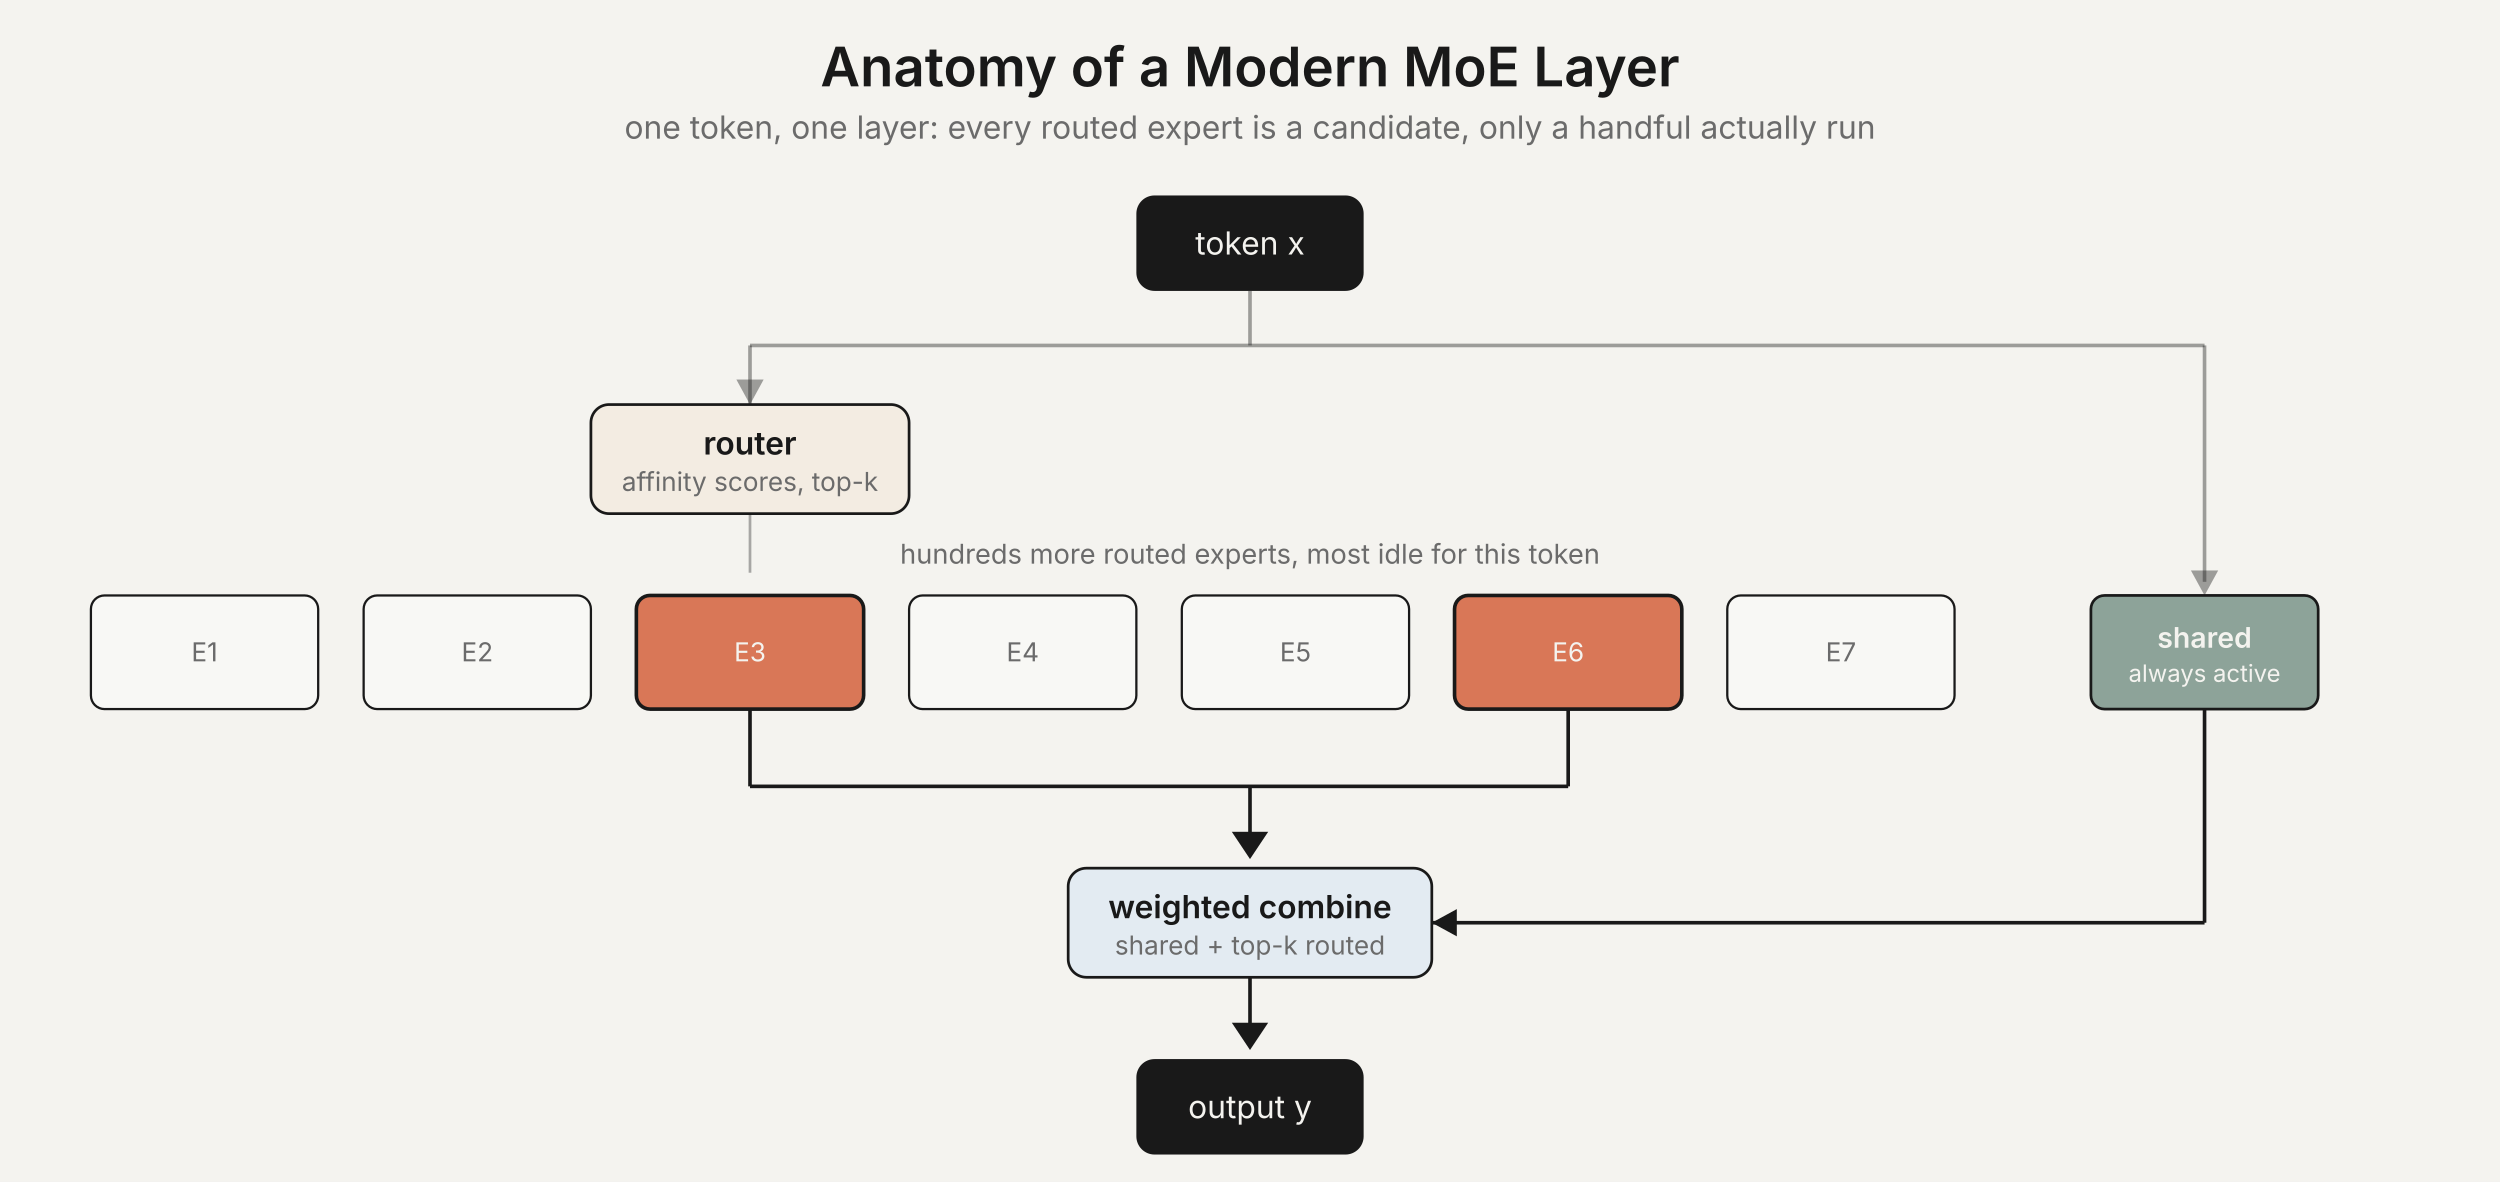
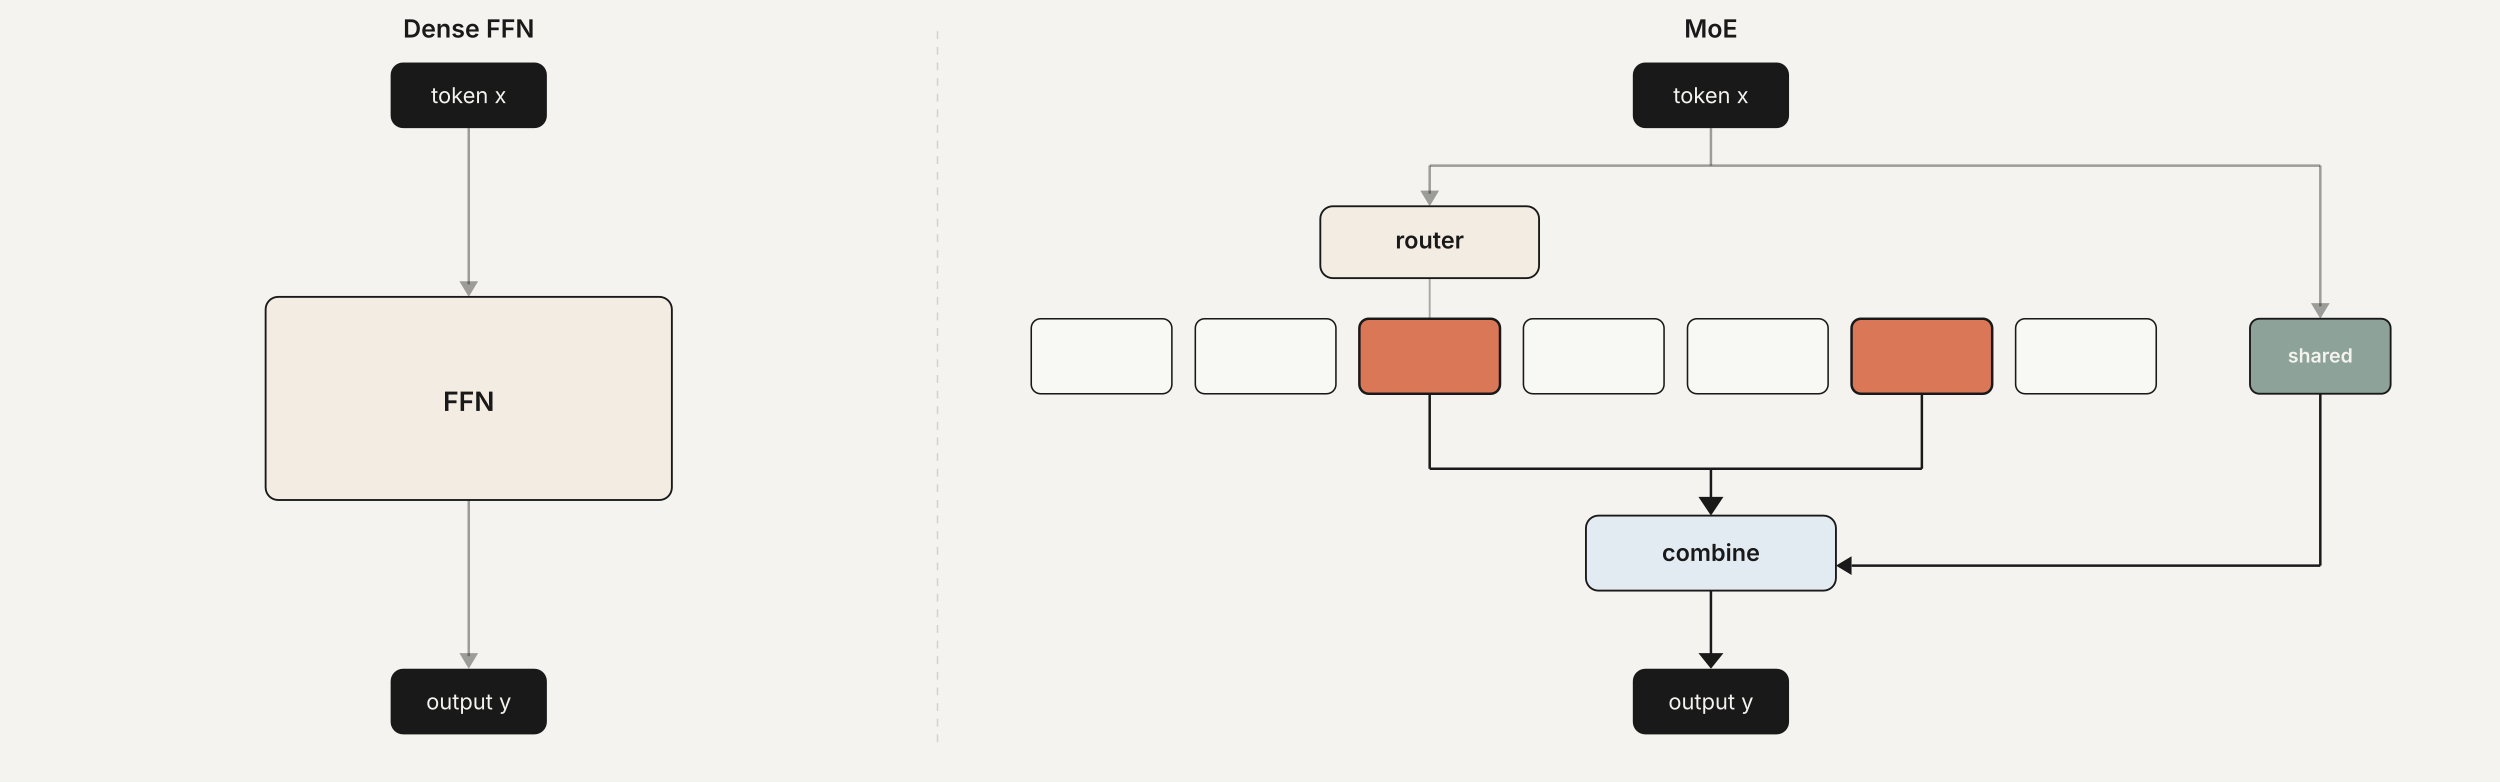
- <svg xmlns="http://www.w3.org/2000/svg" viewBox="0 0 1100 520" font-family="Inter, -apple-system, sans-serif">
-   <rect x="0" y="0" width="1100" height="520" fill="#F4F3EF" />
-   <text x="550" y="38" text-anchor="middle" font-size="24" font-weight="600" fill="#191919">Anatomy of a Modern MoE Layer</text>
-   <text x="550" y="61" text-anchor="middle" font-size="14" fill="#6B6B6B">one token, one layer: every routed expert is a candidate, only a handful actually run</text>
-   <rect x="500" y="86" width="100" height="42" rx="8" fill="#191919" />
-   <text x="550" y="112" text-anchor="middle" font-size="14" fill="#F4F3EF">token x</text>
-   <line x1="550" y1="128" x2="550" y2="152" stroke="#191919" stroke-opacity="0.4" stroke-width="1.6" />
-   <line x1="550" y1="152" x2="330" y2="152" stroke="#191919" stroke-opacity="0.4" stroke-width="1.6" />
-   <line x1="330" y1="152" x2="330" y2="178" stroke="#191919" stroke-opacity="0.4" stroke-width="1.6" />
-   <polygon points="330,178 324,167 336,167" fill="#191919" fill-opacity="0.4" />
-   <line x1="550" y1="152" x2="970" y2="152" stroke="#191919" stroke-opacity="0.4" stroke-width="1.6" />
-   <line x1="970" y1="152" x2="970" y2="256" stroke="#191919" stroke-opacity="0.4" stroke-width="1.6" />
-   <polygon points="970,262 964,251 976,251" fill="#191919" fill-opacity="0.4" />
-   <rect x="260" y="178" width="140" height="48" rx="8" fill="#F3ECE2" stroke="#191919" stroke-width="1.2" />
-   <text x="330" y="200" text-anchor="middle" font-size="14" font-weight="600" fill="#191919">router</text>
-   <text x="330" y="216" text-anchor="middle" font-size="11.5" fill="#6B6B6B">affinity scores, top-k</text>
-   <line x1="330" y1="226" x2="330" y2="252" stroke="#191919" stroke-opacity="0.35" stroke-width="1.2" />
-   <text x="550" y="248" text-anchor="middle" font-size="12" fill="#6B6B6B">hundreds more routed experts, most idle for this token</text>
+ <svg xmlns="http://www.w3.org/2000/svg" viewBox="0 0 1600 500" font-family="Inter, -apple-system, sans-serif">
+   <rect x="0" y="0" width="1600" height="500" fill="#F4F3EF" />
+   <line x1="600" y1="20" x2="600" y2="480" stroke="#191919" stroke-opacity="0.15" stroke-dasharray="5 5" />
+   <text x="300" y="24" text-anchor="middle" font-size="16" font-weight="600" fill="#191919">Dense FFN</text>
+   <rect x="250" y="40" width="100" height="42" rx="8" fill="#191919" />
+   <text x="300" y="66" text-anchor="middle" font-size="14" fill="#F4F3EF">token x</text>
+   <line x1="300" y1="82" x2="300" y2="182" stroke="#191919" stroke-opacity="0.4" stroke-width="1.6" />
+   <polygon points="300,190 294,180 306,180" fill="#191919" fill-opacity="0.4" />
+   <rect x="170" y="190" width="260" height="130" rx="8" fill="#F3ECE2" stroke="#191919" stroke-width="1.2" />
+   <text x="300" y="263" text-anchor="middle" font-size="17" font-weight="600" fill="#191919">FFN</text>
+   <line x1="300" y1="320" x2="300" y2="420" stroke="#191919" stroke-opacity="0.4" stroke-width="1.6" />
+   <polygon points="300,428 294,418 306,418" fill="#191919" fill-opacity="0.4" />
+   <rect x="250" y="428" width="100" height="42" rx="8" fill="#191919" />
+   <text x="300" y="454" text-anchor="middle" font-size="14" fill="#F4F3EF">output y</text>
+   <text x="1095" y="24" text-anchor="middle" font-size="16" font-weight="600" fill="#191919">MoE</text>
+   <rect x="1045" y="40" width="100" height="42" rx="8" fill="#191919" />
+   <text x="1095" y="66" text-anchor="middle" font-size="14" fill="#F4F3EF">token x</text>
+   <line x1="1095" y1="82" x2="1095" y2="106" stroke="#191919" stroke-opacity="0.4" stroke-width="1.6" />
+   <line x1="1095" y1="106" x2="915" y2="106" stroke="#191919" stroke-opacity="0.4" stroke-width="1.6" />
+   <line x1="915" y1="106" x2="915" y2="124" stroke="#191919" stroke-opacity="0.4" stroke-width="1.6" />
+   <polygon points="915,132 909,122 921,122" fill="#191919" fill-opacity="0.4" />
+   <line x1="1095" y1="106" x2="1485" y2="106" stroke="#191919" stroke-opacity="0.4" stroke-width="1.6" />
+   <line x1="1485" y1="106" x2="1485" y2="196" stroke="#191919" stroke-opacity="0.4" stroke-width="1.6" />
+   <polygon points="1485,204 1479,194 1491,194" fill="#191919" fill-opacity="0.4" />
+   <rect x="845" y="132" width="140" height="46" rx="8" fill="#F3ECE2" stroke="#191919" stroke-width="1.2" />
+   <text x="915" y="159" text-anchor="middle" font-size="15" font-weight="600" fill="#191919">router</text>
+   <line x1="915" y1="178" x2="915" y2="204" stroke="#191919" stroke-opacity="0.35" stroke-width="1.2" />
  <g stroke="#191919" stroke-width="1" fill="#FFFFFF" fill-opacity="0.4">
-     <rect x="40" y="262" width="100" height="50" rx="6" />
-     <rect x="160" y="262" width="100" height="50" rx="6" />
-     <rect x="400" y="262" width="100" height="50" rx="6" />
-     <rect x="520" y="262" width="100" height="50" rx="6" />
-     <rect x="760" y="262" width="100" height="50" rx="6" />
+     <rect x="660" y="204" width="90" height="48" rx="6" />
+     <rect x="765" y="204" width="90" height="48" rx="6" />
+     <rect x="975" y="204" width="90" height="48" rx="6" />
+     <rect x="1080" y="204" width="90" height="48" rx="6" />
+     <rect x="1290" y="204" width="90" height="48" rx="6" />
  </g>
-   <text x="90" y="291" text-anchor="middle" font-size="11.5" fill="#6B6B6B">E1</text>
-   <text x="210" y="291" text-anchor="middle" font-size="11.5" fill="#6B6B6B">E2</text>
-   <text x="450" y="291" text-anchor="middle" font-size="11.5" fill="#6B6B6B">E4</text>
-   <text x="570" y="291" text-anchor="middle" font-size="11.5" fill="#6B6B6B">E5</text>
-   <text x="810" y="291" text-anchor="middle" font-size="11.5" fill="#6B6B6B">E7</text>
-   <rect x="280" y="262" width="100" height="50" rx="6" fill="#D97757" stroke="#191919" stroke-width="1.6" />
-   <text x="330" y="291" text-anchor="middle" font-size="11.5" fill="#F4F3EF">E3</text>
-   <rect x="640" y="262" width="100" height="50" rx="6" fill="#D97757" stroke="#191919" stroke-width="1.6" />
-   <text x="690" y="291" text-anchor="middle" font-size="11.5" fill="#F4F3EF">E6</text>
-   <rect x="920" y="262" width="100" height="50" rx="6" fill="#8DA399" stroke="#191919" stroke-width="1.2" />
-   <text x="970" y="285" text-anchor="middle" font-size="12.5" font-weight="600" fill="#F4F3EF">shared</text>
-   <text x="970" y="300" text-anchor="middle" font-size="10.5" fill="#F4F3EF">always active</text>
-   <line x1="330" y1="312" x2="330" y2="346" stroke="#191919" stroke-width="1.6" />
-   <line x1="330" y1="346" x2="550" y2="346" stroke="#191919" stroke-width="1.6" />
-   <line x1="690" y1="312" x2="690" y2="346" stroke="#191919" stroke-width="1.6" />
-   <line x1="690" y1="346" x2="550" y2="346" stroke="#191919" stroke-width="1.6" />
-   <line x1="550" y1="346" x2="550" y2="372" stroke="#191919" stroke-width="1.6" />
-   <polygon points="550,378 542,366 558,366" fill="#191919" />
-   <line x1="970" y1="312" x2="970" y2="406" stroke="#191919" stroke-width="1.6" />
-   <line x1="970" y1="406" x2="630" y2="406" stroke="#191919" stroke-width="1.6" />
-   <polygon points="630,406 641,400 641,412" fill="#191919" />
-   <rect x="470" y="382" width="160" height="48" rx="8" fill="#E3EBF2" stroke="#191919" stroke-width="1.2" />
-   <text x="550" y="404" text-anchor="middle" font-size="14" font-weight="600" fill="#191919">weighted combine</text>
-   <text x="550" y="420" text-anchor="middle" font-size="11.5" fill="#6B6B6B">shared + top-k routed</text>
-   <line x1="550" y1="430" x2="550" y2="456" stroke="#191919" stroke-width="1.6" />
-   <polygon points="550,462 542,450 558,450" fill="#191919" />
-   <rect x="500" y="466" width="100" height="42" rx="8" fill="#191919" />
-   <text x="550" y="492" text-anchor="middle" font-size="14" fill="#F4F3EF">output y</text>
+   <rect x="870" y="204" width="90" height="48" rx="6" fill="#D97757" stroke="#191919" stroke-width="1.6" />
+   <rect x="1185" y="204" width="90" height="48" rx="6" fill="#D97757" stroke="#191919" stroke-width="1.6" />
+   <rect x="1440" y="204" width="90" height="48" rx="6" fill="#8DA399" stroke="#191919" stroke-width="1.2" />
+   <text x="1485" y="232" text-anchor="middle" font-size="12.5" font-weight="600" fill="#F4F3EF">shared</text>
+   <line x1="915" y1="252" x2="915" y2="300" stroke="#191919" stroke-width="1.6" />
+   <line x1="915" y1="300" x2="1095" y2="300" stroke="#191919" stroke-width="1.6" />
+   <line x1="1230" y1="252" x2="1230" y2="300" stroke="#191919" stroke-width="1.6" />
+   <line x1="1230" y1="300" x2="1095" y2="300" stroke="#191919" stroke-width="1.6" />
+   <line x1="1095" y1="300" x2="1095" y2="322" stroke="#191919" stroke-width="1.6" />
+   <polygon points="1095,330 1087,318 1103,318" fill="#191919" />
+   <line x1="1485" y1="252" x2="1485" y2="362" stroke="#191919" stroke-width="1.6" />
+   <line x1="1485" y1="362" x2="1185" y2="362" stroke="#191919" stroke-width="1.6" />
+   <polygon points="1175,362 1185,356 1185,368" fill="#191919" />
+   <rect x="1015" y="330" width="160" height="48" rx="8" fill="#E3EBF2" stroke="#191919" stroke-width="1.2" />
+   <text x="1095" y="359" text-anchor="middle" font-size="15" font-weight="600" fill="#191919">combine</text>
+   <line x1="1095" y1="378" x2="1095" y2="420" stroke="#191919" stroke-width="1.6" />
+   <polygon points="1095,428 1087,418 1103,418" fill="#191919" />
+   <rect x="1045" y="428" width="100" height="42" rx="8" fill="#191919" />
+   <text x="1095" y="454" text-anchor="middle" font-size="14" fill="#F4F3EF">output y</text>
</svg>
